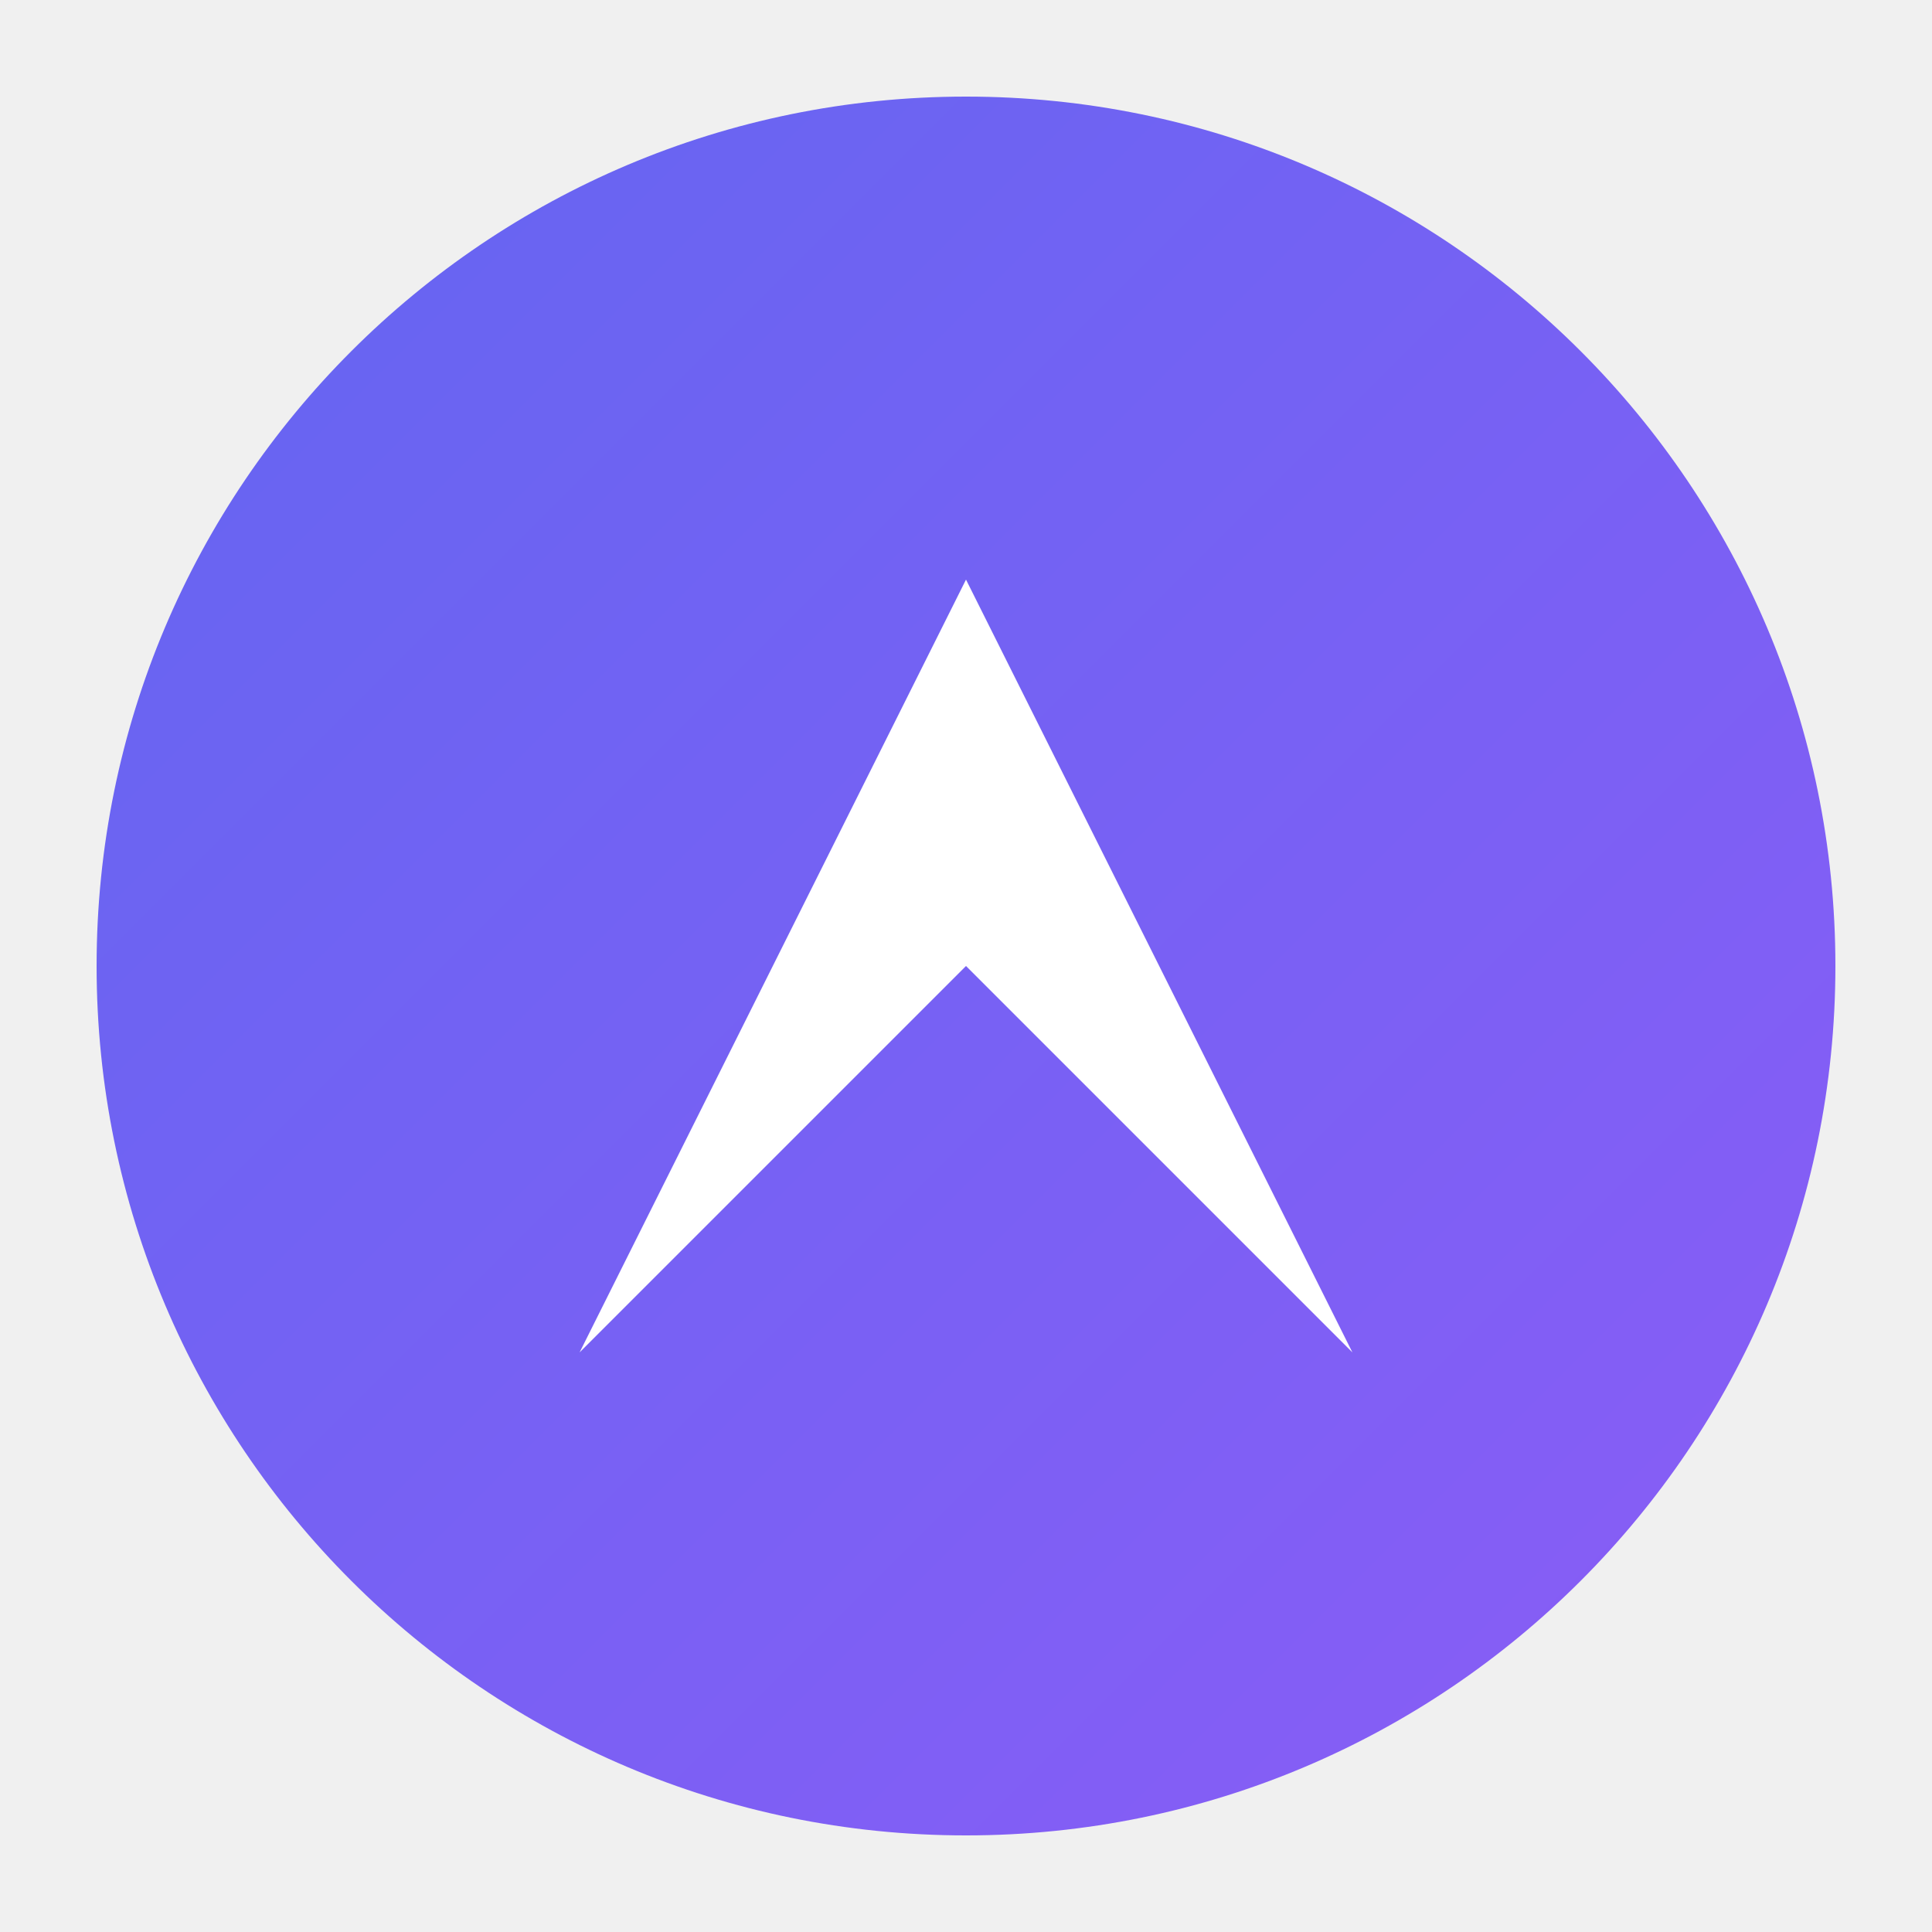
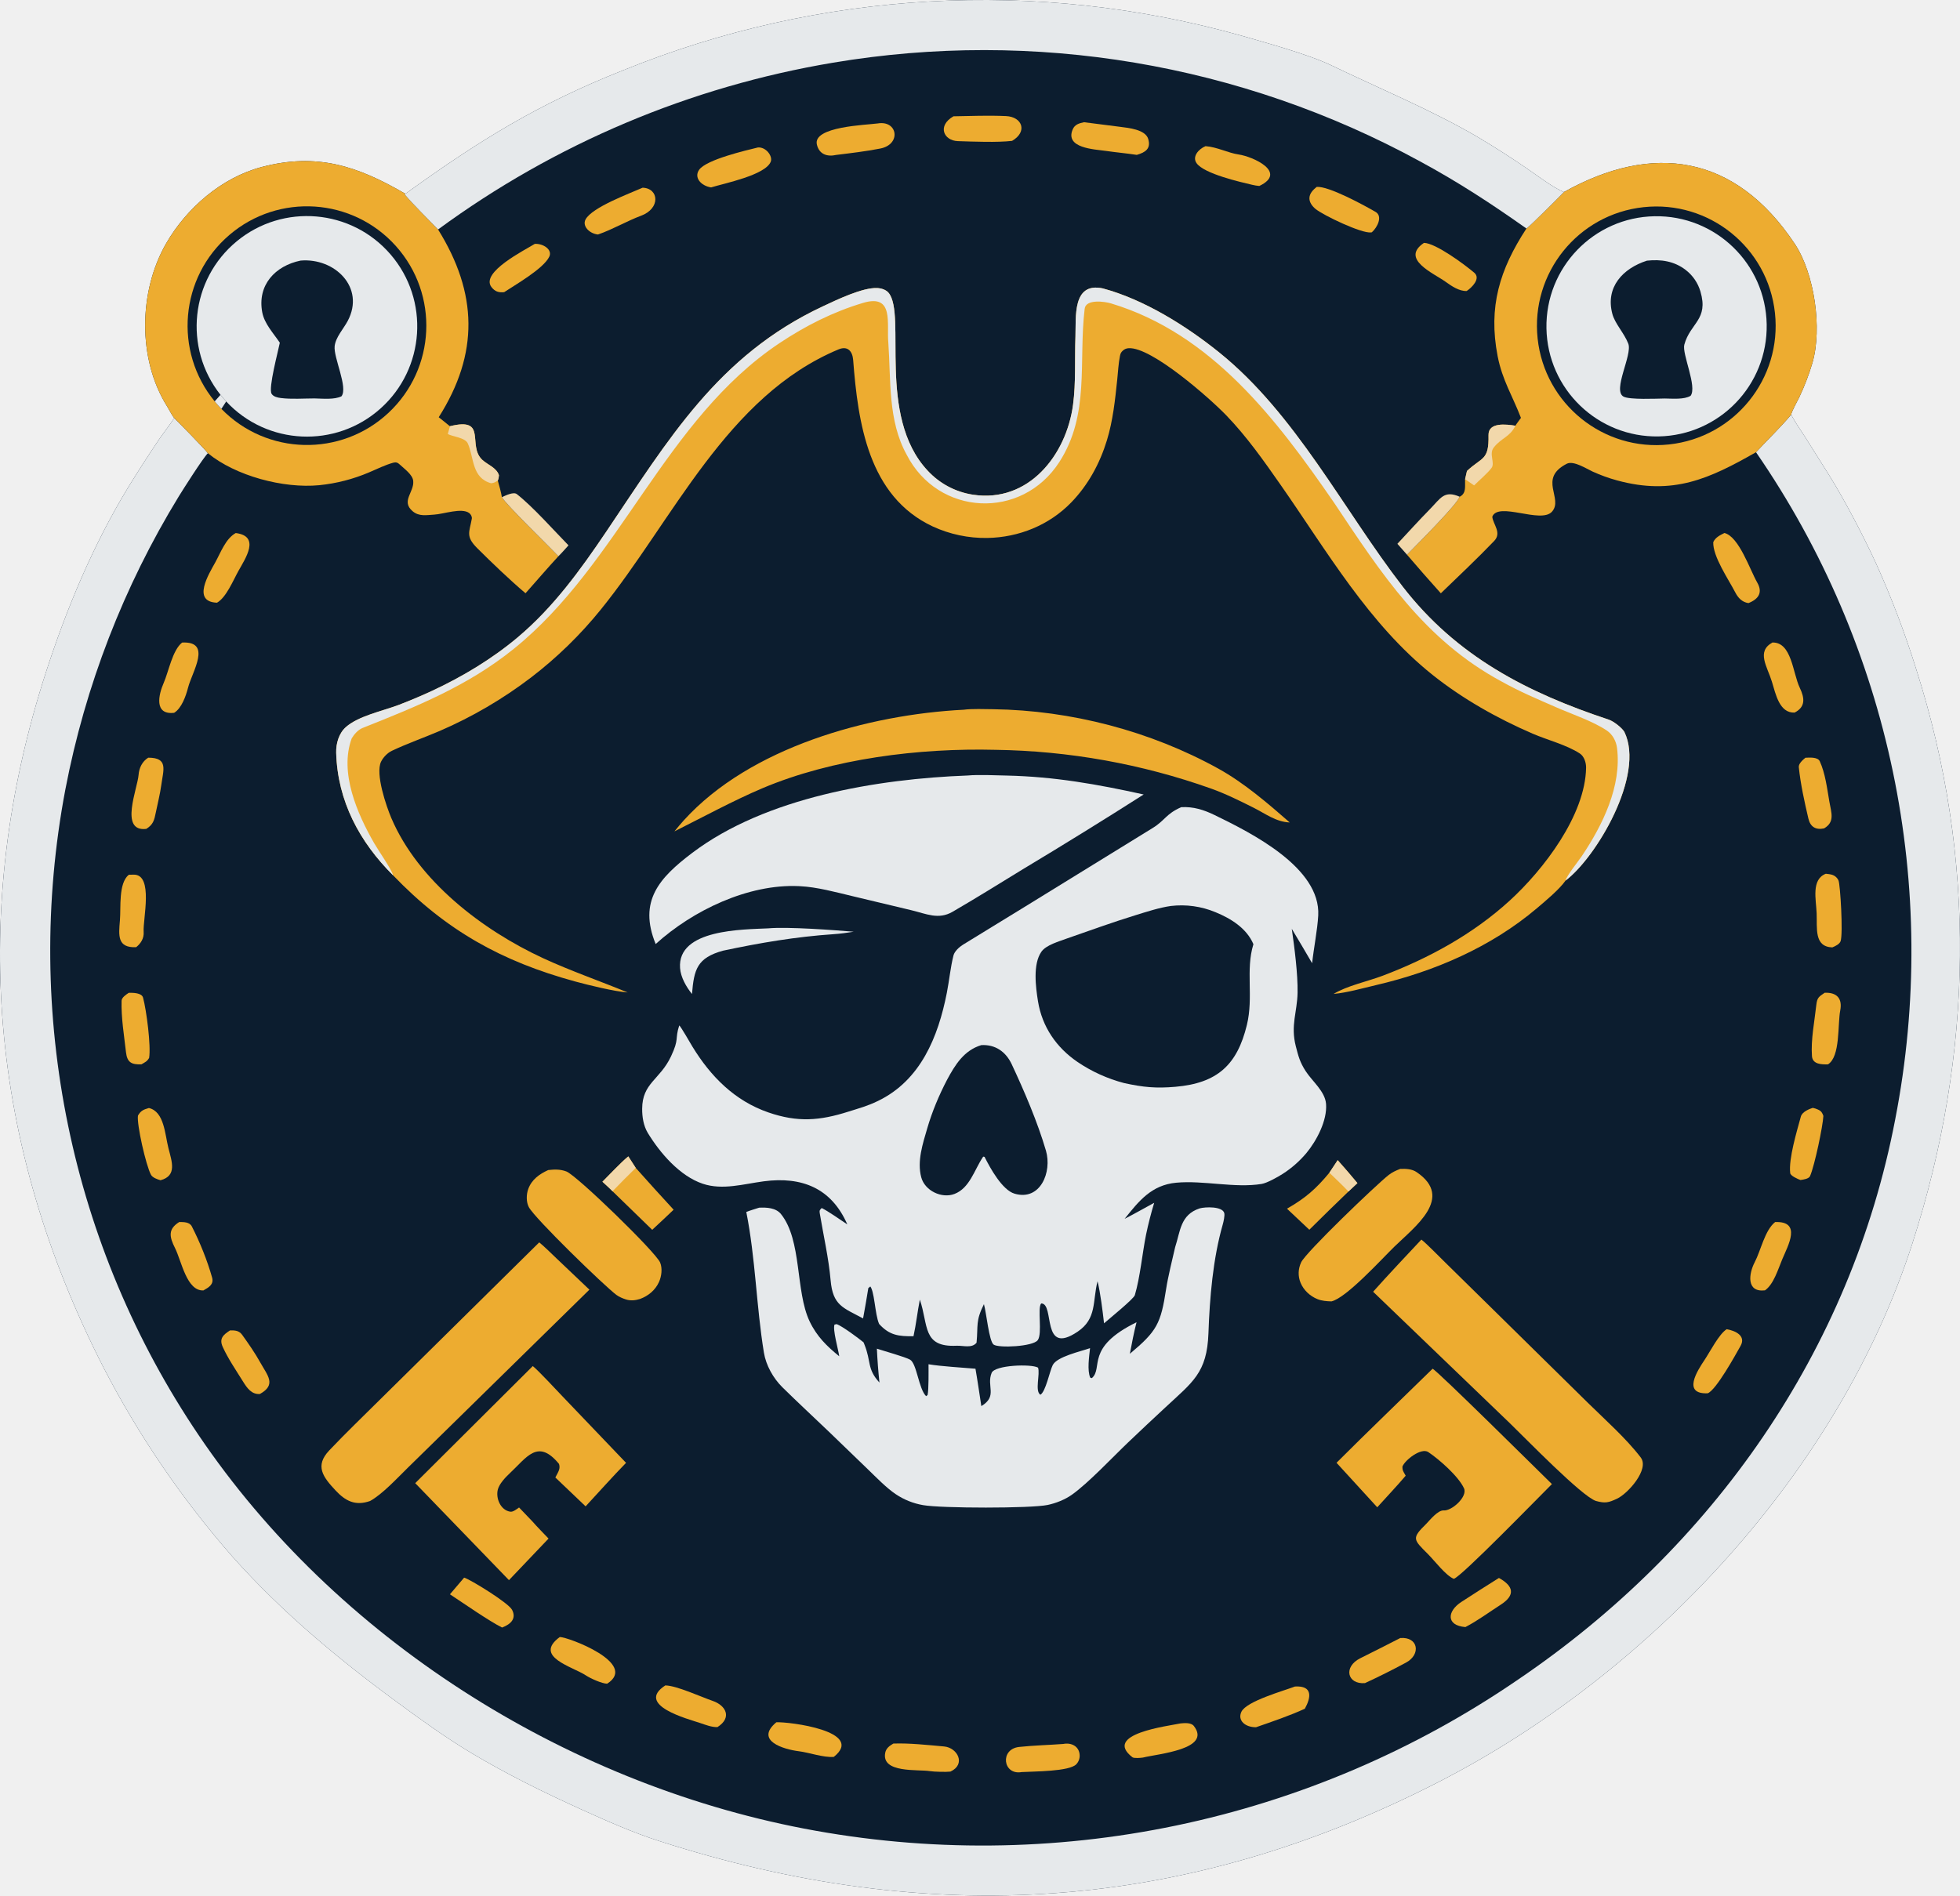
- <svg xmlns="http://www.w3.org/2000/svg" viewBox="0 0 100 100">
-   <defs>
-     <linearGradient id="grad" x1="0%" y1="0%" x2="100%" y2="100%">
-       <stop offset="0%" style="stop-color:#6366f1;stop-opacity:1" />
-       <stop offset="100%" style="stop-color:#8b5cf6;stop-opacity:1" />
-     </linearGradient>
-   </defs>
-   <circle cx="50" cy="50" r="45" fill="url(#grad)" />
-   <path d="M30 70 L50 30 L70 70 L50 50 Z" fill="white" />
+ <svg xmlns="http://www.w3.org/2000/svg" version="1.1" style="display: block;" preserveAspectRatio="none" viewBox="11.55 8.84 2025.4 1959.31">
+   <path transform="translate(0,0)" fill="rgb(12,29,47)" d="M 430.467 209.165 C 506.634 154.092 568.144 116.004 656.088 81.242 C 858.764 -0.977 1083.01 -13.56 1293.61 45.471 C 1319.93 53.059 1363.84 65.063 1387.66 76.543 C 1436.94 100.288 1491.61 122.938 1538.42 150.364 C 1555.4 160.456 1572.05 171.083 1588.36 182.229 C 1598.92 189.41 1616.64 202.975 1627.62 207.351 C 1719.03 156.142 1804.57 168.044 1866.21 260.903 C 1886.55 291.547 1894.78 348.221 1884.46 383.916 C 1880.85 396.091 1876.31 407.966 1870.86 419.434 C 1869.41 422.488 1862.51 434.975 1862.51 437.36 C 1866.24 444.957 1872.07 452.983 1876.68 460.21 L 1901.92 500.327 C 1918.39 526.829 1937.19 562.976 1950.21 591.233 C 1966.2 626.688 1980.03 663.083 1991.6 700.217 C 2054.44 896.851 2050.85 1097.82 1987.83 1293.83 C 1911.97 1529.83 1717.02 1738.46 1498.46 1850.61 C 1235.8 1985.4 973.467 2002.08 692.864 1911.84 C 665.331 1902.98 638.505 1891.02 612.187 1879.09 C 573.517 1861.55 534.861 1842.52 498.407 1820.67 C 471.864 1804.77 446.643 1786.48 421.731 1768.16 C 360.514 1723.16 302.721 1674.99 252.008 1618.14 C 199.926 1558.77 155.237 1493.3 118.92 1423.17 C 0.883 1192.64 -20.908 950.729 58.886 704.122 C 80.261 638.059 107.413 572.906 143.479 513.407 C 153.922 496.4 164.723 479.616 175.875 463.065 C 180.644 456.096 187.27 447.67 191.577 440.993 C 189.219 438.138 186.284 432.153 184.152 428.753 C 153.625 380.055 154.704 309.824 183.339 260.277 C 204.22 224.148 240.204 192.518 281.868 181.499 C 339.079 166.369 380.991 180.386 430.467 209.165 z" />
+   <path transform="translate(0,0)" fill="rgb(230,233,235)" d="M 1862.51 437.36 C 1866.24 444.957 1872.07 452.983 1876.68 460.21 L 1901.92 500.327 C 1918.39 526.829 1937.19 562.976 1950.21 591.233 C 1966.2 626.688 1980.03 663.083 1991.6 700.217 C 2054.44 896.851 2050.85 1097.82 1987.83 1293.83 C 1911.97 1529.83 1717.02 1738.46 1498.46 1850.61 C 1235.8 1985.4 973.467 2002.08 692.864 1911.84 C 665.331 1902.98 638.505 1891.02 612.187 1879.09 C 573.517 1861.55 534.861 1842.52 498.407 1820.67 C 471.864 1804.77 446.643 1786.48 421.731 1768.16 C 360.514 1723.16 302.721 1674.99 252.008 1618.14 C 199.926 1558.77 155.237 1493.3 118.92 1423.17 C 0.883 1192.64 -20.908 950.729 58.886 704.122 C 80.261 638.059 107.413 572.906 143.479 513.407 C 153.922 496.4 164.723 479.616 175.875 463.065 C 180.644 456.096 187.27 447.67 191.577 440.993 C 195.085 444.197 224.329 474.157 226.362 477.286 C 221.11 482.558 200.786 514.663 196.304 521.919 C 139.316 615.078 99.598 717.753 79.058 825.012 C 35.179 1056.9 84.699 1296.74 216.832 1492.28 C 358.531 1702.07 594.396 1851.27 842.214 1898.91 C 1099.07 1948.23 1364.97 1892.69 1580.61 1744.69 C 1781.21 1608.63 1924.28 1405.11 1970 1165.86 C 2016.71 926.005 1964.86 677.449 1826.15 476.275 C 1837.31 464.175 1852.32 449.741 1862.51 437.36 z" />
+   <path transform="translate(0,0)" fill="rgb(237,172,48)" d="M 191.577 440.993 C 189.219 438.138 186.284 432.153 184.152 428.753 C 153.625 380.055 154.704 309.824 183.339 260.277 C 204.22 224.148 240.204 192.518 281.868 181.499 C 339.079 166.369 380.991 180.386 430.467 209.165 L 429.81 209.914 C 439.49 221.163 453.761 235.163 464.23 246.035 C 505.187 311.87 506.735 374.159 464.914 440.109 L 476.51 449.412 C 515.922 439.526 493.961 469.383 509.964 484.189 C 515.458 489.272 524.515 492.121 527.136 499.969 C 526.772 503.091 527.025 502.74 525.966 505.575 C 527.51 511.259 529.212 516.94 530.187 522.737 C 534.266 530.262 579.028 573.642 588.588 583.798 C 577.363 595.892 565.671 609.659 554.605 622.062 C 538.393 608.338 519.442 590.146 504.727 575.475 C 492.356 563.141 496.694 558.794 499.115 544.975 C 499.448 543.071 498.207 540.442 496.347 539.094 C 488.479 533.393 469.9 540.254 460.137 540.777 C 452.416 541.19 444.687 542.96 438.017 537.322 C 425.576 526.805 439.734 517.596 438.554 505.931 C 437.889 499.349 429.367 493.474 424.784 489.105 C 422.578 487.001 420.836 486.326 418.019 487.086 C 409.625 489.349 401.03 493.724 392.991 497.078 C 376.605 504.081 359.251 508.556 341.522 510.348 C 304.32 513.959 255.058 500.779 226.362 477.286 C 224.329 474.157 195.085 444.197 191.577 440.993 z" />
+   <path transform="translate(0,0)" fill="rgb(242,216,171)" d="M 476.51 449.412 C 515.922 439.526 493.961 469.383 509.964 484.189 C 515.458 489.272 524.515 492.121 527.136 499.969 C 526.772 503.091 527.025 502.74 525.966 505.575 C 523.176 507.21 522.255 508.033 519 508.341 C 498.935 502.745 501.547 482.097 494.993 467.25 C 492.2 460.923 478.541 460.182 474.317 457.367 C 475.033 454.711 475.764 452.059 476.51 449.412 z" />
+   <path transform="translate(0,0)" fill="rgb(12,29,47)" d="M 233.41 423.716 C 190.824 371.844 197.525 295.442 248.49 251.774 C 299.455 208.107 375.98 213.198 420.711 263.233 C 465.442 313.267 461.962 389.883 412.88 435.657 C 363.798 481.431 287.126 479.564 240.329 431.456 C 237.915 428.974 235.607 426.392 233.41 423.716 z" />
+   <path transform="translate(0,0)" fill="rgb(230,233,235)" d="M 239.412 416.963 C 200.859 368.319 208.315 297.77 256.185 258.26 C 304.055 218.75 374.738 224.806 415.19 271.883 C 455.641 318.96 450.988 389.749 404.723 431.126 C 358.457 472.503 287.589 469.255 245.303 423.819 C 243.249 421.613 241.284 419.326 239.412 416.963 z" />
+   <path transform="translate(0,0)" fill="rgb(12,29,47)" d="M 322.124 278.192 C 357.447 275.103 389.205 306.01 370.864 340.572 C 366.536 348.727 358.402 357.387 357.369 366.658 C 356.056 378.442 371.454 409.382 364.419 418.466 C 357.078 422.109 345.095 420.845 336.5 420.664 C 325.312 420.678 312.778 421.652 301.723 420.249 C 298.411 419.828 294.102 418.923 292.213 415.875 C 288.653 410.132 299.116 371.353 300.717 363.087 C 294.093 353.274 284.781 343.429 282.575 331.796 C 277.202 303.453 295.946 283.612 322.124 278.192 z" />
+   <path transform="translate(0,0)" fill="rgb(230,233,235)" d="M 239.412 416.963 C 241.284 419.326 243.249 421.613 245.303 423.819 L 240.329 431.456 C 237.915 428.974 235.607 426.392 233.41 423.716 L 239.412 416.963 z" />
+   <path transform="translate(0,0)" fill="rgb(237,172,48)" d="M 1627.62 207.351 C 1719.03 156.142 1804.57 168.044 1866.21 260.903 C 1886.55 291.547 1894.78 348.221 1884.46 383.916 C 1880.85 396.091 1876.31 407.966 1870.86 419.434 C 1869.41 422.488 1862.51 434.975 1862.51 437.36 C 1852.32 449.741 1837.31 464.175 1826.15 476.275 C 1777.91 503.748 1740.51 521.156 1682.7 505.442 C 1674 503.075 1665.51 500.006 1657.3 496.267 C 1651.21 493.517 1637.6 484.605 1630.63 488.175 C 1600.52 503.596 1627.55 524.081 1615.28 537.76 C 1603.84 550.511 1559.81 527.007 1553.62 542.959 C 1554.52 551.135 1563.72 559.525 1555.53 568.048 C 1538.02 586.286 1518.65 604.552 1500.47 622.101 C 1488.65 608.946 1476.99 595.645 1465.49 582.203 C 1475.24 572.144 1516.1 531.673 1519.94 522.285 C 1527.12 518.688 1525.21 511.347 1525.52 504.183 L 1527.47 495.656 C 1543.2 480.921 1550.31 485.02 1549.74 458.621 C 1549.45 445.026 1568.03 447.389 1577.5 448.878 C 1578.32 447.39 1582.07 442.425 1583.25 440.769 C 1574.73 418.468 1563.96 401.772 1559.17 377.037 C 1549.27 325.913 1561.33 287.305 1588.91 245.034 C 1594.41 240.888 1621.77 213.347 1627.62 207.351 z" />
+   <path transform="translate(0,0)" fill="rgb(242,216,171)" d="M 1527.47 495.656 C 1543.2 480.921 1550.31 485.02 1549.74 458.621 C 1549.45 445.026 1568.03 447.389 1577.5 448.878 C 1571.85 460.713 1562.83 461.453 1555.05 471.546 C 1550 478.092 1556.67 487.423 1552.87 492.497 C 1548.66 498.128 1540.05 505.352 1534.86 510.568 L 1525.52 504.183 L 1527.47 495.656 z" />
+   <path transform="translate(0,0)" fill="rgb(12,29,47)" d="M 1709.9 222.987 C 1777.64 215.688 1838.46 264.693 1845.74 332.43 C 1853.02 400.168 1804 460.978 1736.26 468.24 C 1668.55 475.498 1607.77 426.501 1600.49 358.789 C 1593.21 291.078 1642.2 230.283 1709.9 222.987 z" />
+   <path transform="translate(0,0)" fill="rgb(230,233,235)" d="M 1721.38 232.359 C 1784.21 231.249 1836.04 281.261 1837.19 344.085 C 1838.33 406.908 1788.34 458.771 1725.52 459.944 C 1662.65 461.118 1610.74 411.089 1609.6 348.221 C 1608.46 285.353 1658.51 233.471 1721.38 232.359 z" />
+   <path transform="translate(0,0)" fill="rgb(12,29,47)" d="M 1713.45 278.268 C 1727.94 276.73 1741.53 278.701 1753.44 287.827 C 1760.78 293.459 1766.13 301.273 1768.73 310.143 C 1777.34 339.393 1758.25 342.478 1752.07 365.095 C 1749.49 374.57 1765.6 408.459 1758.57 417.955 C 1751.82 422.012 1740.01 420.826 1731.75 420.743 C 1723.22 420.859 1695.55 422.205 1689.26 418.789 C 1677.52 412.426 1698.61 375.617 1694.18 364.091 C 1689.96 353.104 1680.42 343.54 1677.69 333.259 C 1670.36 305.624 1688.53 286.262 1713.45 278.268 z" />
+   <path transform="translate(0,0)" fill="rgb(230,233,235)" d="M 430.467 209.165 C 506.634 154.092 568.144 116.004 656.088 81.242 C 858.764 -0.977 1083.01 -13.56 1293.61 45.471 C 1319.93 53.059 1363.84 65.063 1387.66 76.543 C 1436.94 100.288 1491.61 122.938 1538.42 150.364 C 1555.4 160.456 1572.05 171.083 1588.36 182.229 C 1598.92 189.41 1616.64 202.975 1627.62 207.351 C 1621.77 213.347 1594.41 240.888 1588.91 245.034 C 1552.42 219.212 1518.25 196.885 1478.73 175.527 C 1293.76 74.594 1080.26 38.71 872.461 73.629 C 724.761 98.338 584.929 157.392 464.23 246.035 C 453.761 235.163 439.49 221.163 429.81 209.914 L 430.467 209.165 z" />
+   <path transform="translate(0,0)" fill="rgb(242,216,171)" d="M 530.187 522.737 C 534.182 520.895 542.264 516.959 545.609 519.565 C 561.991 532.331 584.729 557.967 599.03 572.538 C 595.812 576.066 591.955 580.541 588.588 583.798 C 579.028 573.642 534.266 530.262 530.187 522.737 z" />
+   <path transform="translate(0,0)" fill="rgb(242,216,171)" d="M 1455.56 570.945 C 1466.7 559.044 1477.75 546.752 1489.17 535.143 C 1500.2 523.916 1503.83 515.238 1519.94 522.285 C 1516.1 531.673 1475.24 572.144 1465.49 582.203 L 1455.56 570.945 z" />
+   <path transform="translate(0,0)" fill="rgb(230,233,235)" d="M 1232.23 843.162 C 1244.74 842.513 1255.25 845.761 1266.77 851.36 C 1305 869.951 1376.41 905.722 1373.76 955.156 C 1372.99 969.631 1369.06 989.503 1367.45 1004.46 C 1360.54 992.554 1353.54 980.709 1346.44 968.921 C 1349.24 988.376 1352.76 1015.58 1352.42 1034.96 C 1352.06 1054.73 1345.06 1068.7 1350.57 1090.16 C 1353.23 1100.49 1354.74 1106.7 1360.88 1116.15 C 1367.72 1126.67 1380.85 1136.9 1381.85 1149.93 C 1383.17 1167.06 1372.05 1188.01 1361.6 1200.61 C 1354.51 1209.07 1346.17 1216.4 1336.86 1222.32 C 1331.9 1225.5 1320.9 1231.68 1315.25 1232.61 C 1287.64 1237.14 1255.14 1228.7 1226.97 1231.34 C 1201.44 1233.73 1188.46 1250.22 1173.7 1268.67 C 1183.71 1263.55 1194.34 1257.51 1204.26 1252.1 C 1200.98 1262.91 1198.17 1273.87 1195.86 1284.93 C 1191.88 1304.75 1189.84 1328.54 1184.25 1347.57 C 1183.12 1351.44 1157.69 1372.03 1152.43 1376.68 C 1151.02 1364.17 1148.66 1345.09 1145.73 1333.19 C 1140.4 1353.87 1145.17 1371.77 1125.21 1385.26 C 1086.91 1411.14 1101.91 1356.05 1087.49 1356.11 C 1083.32 1360.78 1088.98 1387.17 1083.91 1394.09 C 1079.02 1400.76 1043.52 1402.43 1038.33 1398.66 C 1033.56 1395.19 1030.87 1365.63 1028.31 1356.87 C 1019.5 1374.57 1022.44 1378.51 1020.69 1396.71 C 1015.82 1402.78 1006.8 1399.53 999.996 1399.85 C 964.506 1401.52 971.143 1378.83 962.09 1352.19 C 959.593 1364.72 958.284 1377.47 955.53 1390 C 940.347 1390.21 930.756 1389.18 920.024 1377.36 C 915.502 1367.46 915.337 1341.66 910.13 1337.81 L 910.858 1338.63 C 910.184 1339.18 909.511 1339.73 908.838 1340.28 C 907.489 1349.18 904.968 1363.19 903.433 1371.61 C 882.553 1360.41 872.176 1358.28 869.877 1332.13 C 867.845 1309.02 862.366 1285.39 858.59 1262.49 C 858.134 1259.72 859.079 1259.16 860.684 1257.5 C 867.948 1261.14 879.996 1269.69 887.154 1274.46 C 870.705 1236.81 840.064 1224.71 800.777 1229.89 C 779.959 1232.64 758.268 1239.29 737.787 1232.42 C 713.996 1224.45 693.596 1200.65 680.899 1179.79 C 676.511 1172.41 675.114 1163.44 675.144 1154.97 C 675.239 1128.15 693.488 1125.06 704.923 1100.8 C 713.726 1082.13 708.775 1083.25 713.448 1068.76 C 714.902 1069.52 725.232 1087.65 727.049 1090.62 C 745.924 1121.54 770.807 1146.71 805.581 1158.69 C 835.771 1169.1 858.487 1167.35 888.462 1157.8 C 899.811 1154.19 907.543 1152.26 918.719 1146.87 C 962.882 1125.6 981.036 1080.58 989.981 1035.08 C 992.49 1022.31 993.743 1008.63 996.856 996.377 C 997.94 992.108 1002.92 987.624 1006.66 985.31 C 1027.58 972.37 1048.92 959.466 1069.84 946.558 L 1202.7 864.685 C 1215.34 856.969 1216.47 850.01 1232.23 843.162 z" />
+   <path transform="translate(0,0)" fill="rgb(12,29,47)" d="M 1221.37 945.307 C 1237.09 943.422 1253.04 945.639 1267.65 951.743 C 1283.56 958.238 1299.89 968.438 1306.79 984.803 C 1298.52 1011.52 1307.08 1039.2 1300.05 1068.22 C 1290.01 1109.69 1269.38 1128.44 1226.25 1132.18 C 1206.2 1133.93 1192.94 1132.7 1173.02 1128.3 C 1155.93 1123.81 1139.72 1116.46 1125.08 1106.56 C 1103.22 1091.65 1088.46 1070.27 1084.18 1043.82 C 1081.8 1029.06 1078.74 1005.4 1087.7 992.587 C 1092.66 985.489 1106.16 981.909 1114.05 978.912 C 1137.5 970.754 1160.93 962.23 1184.64 954.921 C 1196.22 951.351 1209.48 946.99 1221.37 945.307 z" />
+   <path transform="translate(0,0)" fill="rgb(12,29,47)" d="M 1025.58 1089.12 C 1040.07 1088.28 1050.98 1095.94 1057.04 1108.92 C 1070.07 1136.78 1083.81 1168.84 1092.41 1198.26 C 1098.84 1220.24 1086.65 1250.45 1060 1242.68 C 1047.18 1238.94 1034.58 1215.94 1028.98 1204.65 C 1027.32 1204.31 1027.78 1204.06 1026.86 1205.45 C 1018.41 1218.19 1013.51 1236.98 997.85 1242.95 C 984.634 1247.99 967.224 1239.6 963.524 1225.71 C 959.089 1209.07 965.116 1190.94 969.799 1174.91 C 974.81 1157.76 981.925 1140.8 990.187 1125 C 998.557 1109.36 1007.79 1094.5 1025.58 1089.12 z" />
+   <path transform="translate(0,0)" fill="rgb(237,172,48)" d="M 417.758 913.612 C 383.222 879.261 360.336 836.966 358.958 786.914 C 358.698 777.456 361.669 766.935 368.818 760.522 C 381.713 748.956 406.279 743.977 423.336 737.568 C 435.06 733.084 446.628 728.205 458.022 722.939 C 489.639 708.201 520.113 689.894 546.834 667.382 C 583.542 636.456 611.315 597.975 637.988 558.453 C 702.262 463.221 753.337 376.354 861.626 325.599 C 875.902 318.907 902.891 305.835 918.065 306.576 C 922.223 306.779 927.121 308.23 929.851 311.578 C 948.435 334.373 917.558 438.802 969.949 495.089 C 982.277 508.549 998.831 517.397 1016.87 520.169 C 1074.34 528.947 1113.48 479.372 1120.42 427.113 C 1123.45 404.304 1122.03 379.888 1122.88 356.776 C 1123.6 336.937 1119.44 300.268 1151.01 306.917 C 1193.58 318.302 1237.1 345.495 1271.15 372.902 C 1350.68 436.901 1399.77 535.895 1460.93 615.05 C 1516.68 687.215 1589.53 724.714 1674.03 752.714 C 1678.76 754.28 1687.27 760.741 1690.08 765.27 C 1711.95 810.039 1660.65 895.524 1629.41 918.967 C 1623.02 928.126 1608.54 940.179 1599.62 947.733 C 1552.23 987.878 1493.65 1013.05 1433.54 1027.07 C 1419.48 1030.35 1403.96 1034.88 1389.61 1036.21 C 1403.68 1027.64 1424.71 1023.33 1440.45 1017.36 C 1488.25 999.257 1533.98 974.229 1571.85 939.546 C 1606.66 907.654 1649.73 851.583 1650.56 802.431 C 1650.65 797.29 1648.63 790.658 1644.11 787.699 C 1630.53 778.787 1610.68 773.795 1595.45 767.221 C 1559.04 751.505 1523.01 731.239 1491.96 706.463 C 1425.99 653.815 1382.75 578.515 1335.05 510.235 C 1317.45 485.037 1299.9 460.054 1278.49 437.889 C 1261.71 420.522 1201.56 367.38 1177.93 368.755 C 1175.47 368.898 1173.69 369.637 1171.83 371.285 C 1169.91 372.995 1169.37 374.361 1168.88 376.814 C 1167.29 384.695 1166.92 393.063 1166.08 401.074 C 1163.85 422.292 1161.66 443.532 1155.38 464.025 C 1148.08 487.843 1136.14 509.933 1118.77 527.932 C 1095.94 551.601 1064.52 564.336 1031.74 564.903 C 1012.35 565.197 993.145 561.151 975.525 553.062 C 908.723 521.913 898.166 445.559 893.174 380.918 C 892.488 372.027 887.644 365.978 878.018 370 C 762.285 418.356 707.292 546.361 632.357 638.953 C 611.215 665.104 587.041 688.65 560.344 709.097 C 531.225 731.314 499.5 749.888 465.873 764.405 C 449.663 771.33 432.246 777.419 416.359 784.963 C 411.958 787.053 407.428 791.758 405.316 796.16 C 399.265 808.774 410.696 842.144 415.97 854.492 C 443.71 919.441 509.977 970.179 572.732 999.245 C 600.924 1012.3 631.3 1022.77 660.137 1034.68 C 646.233 1033.62 619.888 1027.14 606.043 1023.37 C 529.845 1002.59 472.245 970.386 417.758 913.612 z" />
+   <path transform="translate(0,0)" fill="rgb(230,233,235)" d="M 417.758 913.612 C 383.222 879.261 360.336 836.966 358.958 786.914 C 358.698 777.456 361.669 766.935 368.818 760.522 C 381.713 748.956 406.279 743.977 423.336 737.568 C 435.06 733.084 446.628 728.205 458.022 722.939 C 489.639 708.201 520.113 689.894 546.834 667.382 C 583.542 636.456 611.315 597.975 637.988 558.453 C 702.262 463.221 753.337 376.354 861.626 325.599 C 875.902 318.907 902.891 305.835 918.065 306.576 C 922.223 306.779 927.121 308.23 929.851 311.578 C 948.435 334.373 917.558 438.802 969.949 495.089 C 982.277 508.549 998.831 517.397 1016.87 520.169 C 1074.34 528.947 1113.48 479.372 1120.42 427.113 C 1123.45 404.304 1122.03 379.888 1122.88 356.776 C 1123.6 336.937 1119.44 300.268 1151.01 306.917 C 1193.58 318.302 1237.1 345.495 1271.15 372.902 C 1350.68 436.901 1399.77 535.895 1460.93 615.05 C 1516.68 687.215 1589.53 724.714 1674.03 752.714 C 1678.76 754.28 1687.27 760.741 1690.08 765.27 C 1711.95 810.039 1660.65 895.524 1629.41 918.967 C 1630.51 913.919 1642.44 899.251 1646.29 893.514 C 1667.66 861.655 1687.47 821.392 1682.54 781.974 C 1681.63 774.704 1677.81 767.842 1671.91 763.892 C 1657.51 754.248 1636.46 747.255 1620.23 740.157 C 1599.68 731.166 1582.69 724.099 1563.26 713.289 C 1483.19 670.153 1439.07 601.789 1389.96 528.191 C 1330.92 442.556 1263.77 353.731 1159.55 322.422 C 1153.08 320.479 1133.64 317.714 1132.41 327.992 C 1125.87 382.696 1138.07 437.217 1106.11 486.591 C 1067.18 546.728 980.93 542.293 948.45 478.796 C 928.949 443.459 932.298 402.052 929.528 363.22 C 927.605 343.594 935.847 312.216 903.512 321.894 C 872.364 331.218 843.999 345.547 817.048 363.523 C 698.437 442.636 651.917 591.097 542.611 679.394 C 494.921 717.918 442.465 738.925 386.127 761.346 C 381.571 763.159 377.415 767.905 374.988 772.071 C 362.013 807.354 380.702 849.892 398.186 880.369 C 402.089 887.242 416.766 908.327 417.758 913.612 z" />
+   <path transform="translate(0,0)" fill="rgb(230,233,235)" d="M 1225.89 1298.02 C 1231.29 1281.7 1231.19 1264.39 1251.29 1257.86 C 1256.91 1256.28 1274.57 1255.56 1276.65 1262.64 C 1277.4 1265.22 1275.89 1271.75 1275.09 1274.56 C 1264.93 1310.11 1261.62 1350.12 1260.31 1386.98 C 1258.85 1428.06 1243.88 1437.42 1215.64 1463.75 C 1202.81 1475.63 1190.08 1487.6 1177.42 1499.66 C 1161.53 1514.8 1136.07 1541.95 1119.1 1553.92 C 1112 1558.93 1102.77 1562.58 1094.29 1564.39 C 1076.89 1568.11 984.095 1567.93 965.513 1564.61 C 955.37 1562.88 945.709 1559.01 937.17 1553.27 C 927.512 1546.81 916.814 1535.7 908.18 1527.37 L 868.096 1488.69 C 852.089 1473.35 835.785 1458.3 820.008 1442.73 C 810.603 1433.45 803.092 1420.09 800.942 1406.95 C 793.085 1358.91 792.276 1309.4 782.748 1261.58 C 786.652 1260 791.901 1258.48 795.999 1257.15 C 803.63 1256.78 813.303 1257.17 818.603 1263.76 C 840.413 1290.89 833.404 1343.49 848.137 1374.56 C 855.69 1390.48 866.356 1400.62 878.788 1410.74 C 877.718 1403.12 871.8 1383.04 873.933 1377.95 L 876.257 1377.52 C 882.495 1380 898.288 1391.73 903.908 1396.33 C 904.025 1396.61 904.142 1396.89 904.259 1397.17 L 904.82 1398.58 C 911.979 1416.29 907.242 1423.58 920.343 1437.92 C 919.104 1426.27 918.219 1414.58 917.688 1402.87 C 924.695 1405.2 947.111 1411.44 951.984 1414.25 C 958.98 1418.29 960.831 1444.28 968.542 1451.97 L 970.085 1450.8 C 971.352 1445.17 971.064 1425.64 971.059 1418.99 C 983.959 1421.17 1006.27 1422.45 1019.57 1423.59 C 1021.78 1436.26 1023.65 1449.5 1025.63 1462.25 C 1042.83 1451.87 1030.69 1441.65 1036.27 1427.92 C 1039.58 1419.75 1077.2 1418.44 1084.21 1422.47 C 1086.62 1428.85 1080.64 1446.8 1086.67 1450.5 C 1092.16 1447.23 1096.19 1426.34 1099.37 1419.92 C 1103.73 1411.09 1128.05 1405.81 1137.97 1402.34 C 1137.09 1410.56 1134.84 1425.41 1138.18 1432.83 L 1139.82 1433.34 C 1152.06 1422.78 1132.4 1401.84 1186.01 1375.57 C 1183.21 1386.45 1181.21 1397.16 1179.11 1408.17 C 1207 1384.76 1211.09 1377.26 1216.62 1341 C 1218.41 1329.21 1223.13 1309.91 1225.89 1298.02 z" />
+   <path transform="translate(0,0)" fill="rgb(230,233,235)" d="M 1011.55 810.427 C 1022.47 809.399 1040.85 810.24 1051.98 810.489 C 1101.22 811.592 1145.59 819.48 1193.39 830.05 C 1152.1 856.367 1110.46 882.131 1068.49 907.335 C 1044.37 922.112 1020.37 937.096 995.905 951.29 C 981.278 959.776 968.763 953.368 953.205 949.651 L 892.5 935.144 C 875.27 931.034 855.714 925.668 838.25 924.844 L 836.994 924.778 C 784.735 922.371 727.316 949.934 689.107 984.629 C 670.937 940.216 692.891 916.129 726.885 890.414 C 802.733 833.038 918.395 813.895 1011.55 810.427 z" />
+   <path transform="translate(0,0)" fill="rgb(237,172,48)" d="M 1480.35 1290.11 C 1484.94 1293.54 1499.79 1308.67 1504.58 1313.37 L 1553.01 1360.98 L 1652.41 1458.83 C 1670.46 1476.55 1692.11 1495.76 1707.01 1515.31 C 1716.31 1527.52 1693.83 1552.57 1682.74 1557.84 C 1673.61 1562.18 1670.14 1562.85 1660.69 1560.27 C 1646.02 1555.45 1587.72 1495.32 1571.96 1480.1 L 1430.48 1344.03 C 1446.48 1326.08 1463.9 1307.71 1480.35 1290.11 z" />
+   <path transform="translate(0,0)" fill="rgb(237,172,48)" d="M 568.764 1293 C 572.957 1296.23 582.576 1305.72 586.688 1309.62 L 620.62 1341.89 L 474 1485.74 L 432.851 1526.07 C 421.83 1536.85 406.884 1553.17 393.997 1560.32 C 378.603 1565.75 368.382 1560.25 358.142 1549.25 C 345.315 1535.48 336.622 1524.09 351.745 1508.08 C 360.451 1498.86 369.381 1489.94 378.4 1480.99 L 429.037 1431.01 L 568.764 1293 z" />
+   <path transform="translate(0,0)" fill="rgb(237,172,48)" d="M 1491.94 1423.62 C 1496.91 1425.66 1603.51 1531.4 1615.25 1542.84 C 1601.23 1556.76 1521.37 1638.94 1513.87 1640.77 C 1505.56 1637.42 1494.16 1622.22 1487.26 1615.31 C 1471.9 1599.91 1470.01 1599.05 1485.44 1583.89 C 1489.35 1579.81 1497.24 1569.98 1503.15 1570.08 C 1511.7 1570.93 1528.37 1555.83 1524.39 1547.19 C 1518.65 1534.73 1498.8 1517.36 1487.54 1509.79 C 1480.15 1504.81 1463.28 1518.03 1460.75 1524.82 C 1460.71 1528.69 1461.5 1529.44 1463.49 1533.04 L 1464.14 1534.19 C 1455.12 1544.84 1444.21 1556.32 1434.75 1566.83 L 1392.68 1520.82 C 1425.13 1488.34 1459.07 1455.87 1491.94 1423.62 z" />
+   <path transform="translate(0,0)" fill="rgb(237,172,48)" d="M 1007.52 742.426 C 1015.32 741.325 1029.81 741.8 1038 741.916 C 1118.4 743.062 1200.24 764.415 1270.62 803.361 C 1297.17 818.051 1321.66 839.175 1344.33 858.976 C 1329.93 858.362 1319.32 849.906 1306.66 843.575 C 1292.31 836.395 1278.04 829.293 1262.89 823.887 C 1191.36 798.477 1116.15 784.964 1040.25 783.888 C 961.649 781.905 871.944 792.904 799.371 823.609 C 770.122 835.984 737.42 853.689 708.472 868.19 C 711.607 864.289 714.85 860.475 718.197 856.753 C 786.637 781.307 908.697 747.429 1007.52 742.426 z" />
+   <path transform="translate(0,0)" fill="rgb(237,172,48)" d="M 562.108 1420.87 C 566.966 1424.52 587.472 1446.58 593.03 1452.39 L 658.496 1520.89 C 644.865 1534.8 630.049 1551.51 616.705 1565.86 L 585.439 1536.04 L 586.158 1534.64 C 588.502 1530.06 590.816 1526.92 589.203 1521.98 C 567.247 1495.38 555.973 1515.25 538.082 1531.92 C 533.684 1536.02 527.467 1542.67 525.989 1548.49 C 523.679 1557.6 528.853 1569.88 538.888 1571.39 C 541.714 1571.84 545.623 1568.65 547.926 1567.03 L 561.616 1581.34 C 566.733 1587.18 572.993 1593.48 578.397 1599.17 L 537.498 1642.13 L 440.625 1541.88 L 562.108 1420.87 z" />
+   <path transform="translate(0,0)" fill="rgb(237,172,48)" d="M 578.074 1218.24 C 584.675 1217.53 590.456 1217.31 596.828 1219.71 C 607.554 1223.74 689.337 1303.15 693.723 1313.87 C 696.219 1319.98 695.178 1328.13 692.521 1333.98 C 688.676 1342.45 681.584 1348.28 672.984 1351.48 C 668.279 1352.96 663.34 1353.54 658.546 1352.04 C 655.225 1351.01 651.393 1349.42 648.573 1347.34 C 636.275 1338.25 564.121 1268.22 558.003 1256.53 C 555.19 1251.16 555.401 1243.36 557.444 1237.79 C 561.041 1227.98 568.986 1222.38 578.074 1218.24 z" />
+   <path transform="translate(0,0)" fill="rgb(237,172,48)" d="M 1458.44 1217.07 C 1464.41 1216.83 1470.74 1217.08 1475.62 1220.51 C 1514.34 1246.93 1473.66 1276.73 1452.46 1297.43 C 1439.05 1310.52 1402.71 1350.58 1387.38 1354.01 C 1382.5 1353.85 1377.62 1353.52 1373.03 1351.69 C 1365.38 1348.64 1358.69 1342.45 1355.53 1334.8 C 1352.65 1327.82 1352.95 1320.44 1356.12 1313.62 C 1360.95 1303.22 1433.4 1233.7 1446.5 1223.4 C 1450.22 1220.48 1454.08 1218.77 1458.44 1217.07 z" />
+   <path transform="translate(0,0)" fill="rgb(230,233,235)" d="M 805.316 968.42 C 825.78 966.592 873.924 970.248 893.731 971.91 C 887.102 973.027 879.764 973.973 873.061 974.432 C 833.604 977.133 797.212 983.33 758.644 991.507 C 731.935 998.922 728.703 1010.75 726.631 1036.3 C 720.67 1028.86 715 1019.03 714.308 1009.47 C 711.378 969.04 779.717 969.716 805.316 968.42 z" />
+   <path transform="translate(0,0)" fill="rgb(237,172,48)" d="M 634.072 1230.32 C 641.408 1223.02 653.325 1210.2 660.832 1204.13 C 663.344 1208.13 665.906 1212.1 668.518 1216.03 C 681.432 1230.55 694.476 1244.96 707.649 1259.24 C 700.332 1266.23 692.96 1273.16 685.531 1280.03 L 644.529 1240.18 C 641.313 1236.8 637.532 1233.49 634.072 1230.32 z" />
+   <path transform="translate(0,0)" fill="rgb(242,216,171)" d="M 634.072 1230.32 C 641.408 1223.02 653.325 1210.2 660.832 1204.13 C 663.344 1208.13 665.906 1212.1 668.518 1216.03 C 660.396 1223.96 652.399 1232 644.529 1240.18 C 641.313 1236.8 637.532 1233.49 634.072 1230.32 z" />
+   <path transform="translate(0,0)" fill="rgb(237,172,48)" d="M 1385.27 1221.01 L 1393.87 1208.02 C 1400.81 1215.8 1407.61 1223.72 1414.26 1231.75 L 1405.01 1240.42 C 1391.41 1253.48 1377.93 1266.66 1364.56 1279.95 L 1341.49 1258.2 C 1360.5 1247.24 1371.22 1237.97 1385.27 1221.01 z" />
+   <path transform="translate(0,0)" fill="rgb(242,216,171)" d="M 1385.27 1221.01 L 1393.87 1208.02 C 1400.81 1215.8 1407.61 1223.72 1414.26 1231.75 L 1405.01 1240.42 C 1398.66 1233.78 1391.9 1227.39 1385.27 1221.01 z" />
+   <path transform="translate(0,0)" fill="rgb(237,172,48)" d="M 918.607 136.428 C 939.242 132.961 943.097 158.077 921.263 162.36 C 906.177 165.319 891.051 167.083 875.791 168.958 C 866.136 171.166 858.012 168.219 855.688 158.27 C 851.324 139.592 906.47 138.072 918.607 136.428 z" />
+   <path transform="translate(0,0)" fill="rgb(237,172,48)" d="M 1131.73 135.169 C 1144.23 136.736 1156.6 138.304 1169.23 139.954 C 1177.5 141.034 1195.08 142.615 1198.06 152.406 C 1201.14 162.54 1195.1 166.381 1186.27 168.931 C 1175.55 167.294 1165.4 166.418 1154.01 164.786 C 1142.7 163.164 1111.61 162.069 1120.09 142.502 C 1122.28 137.457 1126.64 136.287 1131.73 135.169 z" />
+   <path transform="translate(0,0)" fill="rgb(237,172,48)" d="M 996.844 129.048 C 1014.68 128.713 1033.4 128.025 1051.15 128.826 C 1067.91 129.583 1073.74 144.934 1057.4 154.449 C 1042.63 156.246 1016.65 155.227 1001.38 154.723 C 986.693 154.239 979.797 138.822 996.844 129.048 z" />
+   <path transform="translate(0,0)" fill="rgb(237,172,48)" d="M 1257.31 159.916 C 1269.02 160.722 1280.93 167.008 1291.38 168.495 C 1306.27 170.613 1342.36 186.973 1312.88 201.065 C 1310.44 200.853 1308.02 200.461 1305.64 199.89 C 1293.59 197.069 1255.79 188.508 1248.04 177.493 C 1243.3 170.765 1250 162.944 1257.31 159.916 z" />
+   <path transform="translate(0,0)" fill="rgb(237,172,48)" d="M 934.677 1811.05 C 951.417 1810.43 970.322 1812.57 987.064 1814.04 C 1000.99 1815.27 1010.07 1832.43 993.724 1840.02 C 989.772 1840.55 976.917 1840.27 972.423 1839.54 C 960.227 1837.56 922.049 1841.88 926.326 1820.52 C 927.284 1815.74 930.857 1813.39 934.677 1811.05 z" />
+   <path transform="translate(0,0)" fill="rgb(237,172,48)" d="M 794.795 161.258 C 803.196 160.649 810.17 170.291 808.049 175.869 C 802.735 189.844 759.957 198.351 746.353 202.55 C 735.916 200.936 728.389 192.312 734.015 184.345 C 741.525 173.709 782.674 164.24 794.795 161.258 z" />
+   <path transform="translate(0,0)" fill="rgb(237,172,48)" d="M 1110.38 1811.45 C 1118.73 1809.79 1126.9 1813.97 1127.24 1823.13 C 1127.38 1826.54 1126.15 1829.87 1123.83 1832.38 C 1116.64 1840.07 1079.63 1839.77 1067.27 1840.52 C 1047.86 1843.98 1044.48 1816.69 1064.76 1814.54 C 1079.95 1812.92 1095.16 1812.6 1110.38 1811.45 z" />
+   <path transform="translate(0,0)" fill="rgb(237,172,48)" d="M 675.609 202.863 C 692.596 203.445 694.268 224.338 673.988 231.836 C 659.906 237.042 644.458 246.083 629.493 251.236 C 620.588 250.342 612.98 242.457 616.656 235.649 C 623.527 222.926 662.753 208.637 675.609 202.863 z" />
+   <path transform="translate(0,0)" fill="rgb(237,172,48)" d="M 1372.17 202.037 C 1384.5 201.002 1420.93 220.869 1432.98 227.844 C 1440.71 232.317 1434.91 243.846 1429.18 248.936 C 1428.89 248.986 1428.61 249.051 1428.32 249.087 C 1418.45 250.302 1379.23 231.482 1371.1 224.912 C 1367.83 222.271 1364.64 218.245 1364.65 213.832 C 1364.67 208.731 1368.5 205.01 1372.17 202.037 z" />
+   <path transform="translate(0,0)" fill="rgb(237,172,48)" d="M 813.775 1789.06 C 826.639 1788.34 906.291 1798.28 873.196 1824.82 C 862.414 1825.7 847.829 1820.32 836.857 1818.96 C 821.801 1817.09 790.934 1808.23 813.775 1789.06 z" />
+   <path transform="translate(0,0)" fill="rgb(237,172,48)" d="M 1231.5 1790.22 C 1235.37 1789.84 1242.36 1789.2 1245.2 1792.83 C 1264.06 1817.01 1208.22 1821.64 1192.7 1825.51 C 1190.38 1825.9 1183.37 1826.47 1181.74 1825.19 C 1150.68 1801.05 1218.58 1792.97 1231.5 1790.22 z" />
+   <path transform="translate(0,0)" fill="rgb(237,172,48)" d="M 1793.52 559.76 C 1808.61 563.479 1819.89 597.943 1827.37 610.887 C 1833.32 621.189 1828.93 628.051 1818.31 632.239 C 1811.69 631.163 1807.68 626.904 1804.72 621.167 C 1797.79 607.751 1781.4 584.016 1781.98 569.212 C 1784.18 564.322 1788.89 562.088 1793.52 559.76 z" />
+   <path transform="translate(0,0)" fill="rgb(237,172,48)" d="M 699.067 1750.95 C 710.647 1751.1 736.14 1762.88 747.998 1766.94 C 761.716 1771.64 768.316 1784.26 752.933 1794.03 C 746.909 1794.21 740.829 1791.76 735.088 1789.83 C 722.818 1785.7 667.59 1771.39 699.067 1750.95 z" />
+   <path transform="translate(0,0)" fill="rgb(237,172,48)" d="M 255.166 559.805 C 280.803 563.08 265.292 585.81 257.973 598.922 C 252.422 608.867 245.363 626.358 235.789 631.819 C 209.484 630.846 227.424 602.058 233.977 590.192 C 239.702 579.823 244.704 565.617 255.166 559.805 z" />
+   <path transform="translate(0,0)" fill="rgb(237,172,48)" d="M 1897.11 1034.99 C 1909.87 1034.5 1915.53 1041.03 1913.19 1053.26 C 1910.39 1067.94 1913.43 1100.91 1900.54 1109 C 1893.97 1109.17 1884.58 1109.04 1883.97 1100.5 C 1882.74 1083.43 1886.61 1064.68 1888.46 1047.65 C 1889.32 1039.78 1891.26 1039.09 1897.11 1034.99 z" />
+   <path transform="translate(0,0)" fill="rgb(237,172,48)" d="M 1898.27 911.982 C 1900.18 912.183 1902.82 912.454 1904.62 912.997 C 1907.66 913.909 1910.14 916.101 1911.42 918.997 C 1913.2 923.115 1916.27 973.541 1913.58 981.613 C 1912.53 984.737 1908.15 986.829 1904.99 988.099 C 1886.04 987.43 1889.45 968.445 1888.81 952.805 C 1888.23 938.505 1883.08 917.938 1898.27 911.982 z" />
+   <path transform="translate(0,0)" fill="rgb(237,172,48)" d="M 199.752 673.005 C 231.081 671.473 210.086 703.168 205.89 719.591 C 203.675 728.258 199.172 740.999 191.498 745.629 C 170.502 748.009 175.4 726.82 180.667 714.83 C 185.88 702.962 189.657 681.004 199.752 673.005 z" />
+   <path transform="translate(0,0)" fill="rgb(237,172,48)" d="M 1349.75 1752.07 C 1368.14 1751.06 1366.52 1763.11 1359.94 1775.04 C 1344.37 1782.22 1325.67 1788.55 1309.46 1794.18 C 1298.26 1794.25 1290.19 1787.18 1294.34 1778.26 C 1299.51 1767.19 1338.51 1756.42 1349.75 1752.07 z" />
+   <path transform="translate(0,0)" fill="rgb(237,172,48)" d="M 165.424 1154.12 C 181.33 1157.83 181.976 1181.38 185.606 1195.63 C 189.132 1209.47 194.744 1224.15 177.447 1228.78 C 174.103 1227.88 169.157 1226.07 167.565 1223.13 C 162.393 1213.57 152.706 1170.85 154.12 1161.95 C 157.034 1156.86 159.809 1155.73 165.424 1154.12 z" />
+   <path transform="translate(0,0)" fill="rgb(237,172,48)" d="M 1843.13 672.965 C 1863.1 672.513 1864.05 704.42 1871.36 719.723 C 1876.38 730.253 1877.62 739.422 1866.03 745.405 C 1850.29 746.018 1846.52 726.281 1842.55 713.361 C 1837.73 697.648 1826.28 682.265 1843.13 672.965 z" />
+   <path transform="translate(0,0)" fill="rgb(237,172,48)" d="M 144.639 913.013 C 145.719 912.978 148.692 912.927 149.7 912.913 C 170.52 912.616 159.034 959.463 159.996 972.01 C 160.522 978.869 156.89 984.209 152.218 987.916 C 132.672 988.679 134.135 975.932 135.474 960.244 C 136.633 946.657 133.766 921.979 144.639 913.013 z" />
+   <path transform="translate(0,0)" fill="rgb(237,172,48)" d="M 144.674 1035.02 C 149.057 1034.99 158.026 1035 159.386 1040.07 C 162.938 1053.32 167.674 1089.85 165.644 1102.37 C 163.374 1106.15 161.637 1106.67 157.66 1109 C 147.695 1109.31 142.962 1107.25 141.745 1096.47 C 139.783 1079.1 136.678 1060.65 137.193 1043.18 C 137.292 1039.84 142.191 1036.63 144.674 1035.02 z" />
+   <path transform="translate(0,0)" fill="rgb(237,172,48)" d="M 1877.2 792.071 C 1881.09 791.92 1889.77 791.104 1891.98 795.583 C 1897.81 808.245 1899.56 823.736 1901.98 837.546 C 1904.02 849.139 1907.84 858.411 1896.5 865.093 C 1887.82 866.904 1882.27 863.515 1880.26 854.882 C 1876.22 837.566 1872.21 819.49 1870.38 801.824 C 1870 798.126 1874.71 794.121 1877.2 792.071 z" />
+   <path transform="translate(0,0)" fill="rgb(237,172,48)" d="M 1458.53 1701.98 C 1477.22 1700.43 1480.18 1718.95 1464.45 1727.38 C 1450.48 1734.88 1436.45 1741.94 1422.04 1748.58 C 1403.63 1750.01 1399.47 1731.72 1417.26 1722.84 C 1430.88 1716.05 1444.98 1708.96 1458.53 1701.98 z" />
+   <path transform="translate(0,0)" fill="rgb(237,172,48)" d="M 196.789 1271.95 C 201.303 1272.03 207.383 1271.8 209.806 1276.54 C 218.216 1292.98 225.734 1311.67 230.745 1329.42 C 232.771 1336.6 226.967 1339.7 221.754 1342.67 C 204.401 1343.45 199.14 1312.26 192.436 1298.94 C 186.518 1287.18 184.98 1279.33 196.789 1271.95 z" />
+   <path transform="translate(0,0)" fill="rgb(237,172,48)" d="M 590.02 1700.93 C 598.452 1700.83 671.765 1728.26 638.932 1749.19 C 633.58 1749.07 621.768 1743.77 617.098 1740.66 C 603.483 1731.6 562.257 1721.36 590.02 1700.93 z" />
+   <path transform="translate(0,0)" fill="rgb(237,172,48)" d="M 164.712 792.011 C 185.784 791.97 180.347 804.532 178.18 820.561 C 176.944 829.704 174.474 839.257 172.633 848.347 C 170.961 856.599 169.964 861.075 162.703 865.617 C 134.574 868.956 153.702 823.933 154.771 809.662 C 155.301 802.595 158.525 795.902 164.712 792.011 z" />
+   <path transform="translate(0,0)" fill="rgb(237,172,48)" d="M 1884.83 1153.96 C 1886.7 1154.35 1888.52 1154.95 1890.25 1155.75 C 1893.73 1157.34 1894.55 1158.99 1895.77 1162.28 C 1895.24 1172.88 1886.87 1213.09 1882.02 1224.46 C 1880.81 1227.29 1875.26 1228.12 1872.06 1228.55 C 1869.32 1227.52 1861.83 1224.31 1861.49 1221.38 C 1859.71 1206.4 1868.52 1177.7 1872.49 1162.99 C 1873.9 1157.75 1881.81 1154.94 1884.83 1153.96 z" />
+   <path transform="translate(0,0)" fill="rgb(237,172,48)" d="M 1845.9 1272 C 1873.62 1270.95 1859.35 1296.04 1853.27 1310.48 C 1849.02 1320.58 1844.42 1336.37 1835.43 1342.59 C 1815.79 1344.89 1818.72 1325.14 1824.78 1313.58 C 1831.18 1301.37 1835.17 1280.58 1845.9 1272 z" />
+   <path transform="translate(0,0)" fill="rgb(237,172,48)" d="M 249.276 1383.98 C 254.386 1383.91 258.567 1384.09 261.804 1388.58 C 268.232 1397.5 275.144 1407.45 280.456 1417.06 C 287.893 1430.51 297.595 1440.05 280.092 1449.73 C 271.481 1450.31 266.853 1443.56 262.655 1436.8 C 255.559 1425.38 247.342 1413.4 241.77 1401.2 C 237.762 1392.42 242.21 1388.55 249.276 1383.98 z" />
+   <path transform="translate(0,0)" fill="rgb(237,172,48)" d="M 1795.87 1382.76 C 1804.78 1384.3 1816.07 1389.53 1810.21 1399.97 C 1804.87 1409.48 1784.99 1445.58 1776.26 1448.99 C 1749.88 1450.13 1765.26 1426 1772.98 1414.53 C 1778.58 1406.18 1787.93 1387.66 1795.87 1382.76 z" />
+   <path transform="translate(0,0)" fill="rgb(237,172,48)" d="M 1483.02 259.896 C 1495.04 260.015 1525.1 282.309 1535 290.732 C 1542.11 296.782 1532.28 306.275 1527.17 309.626 C 1519.44 309.95 1511.58 304.565 1505.27 300.036 C 1492.9 291.162 1458.3 276.604 1483.02 259.896 z" />
+   <path transform="translate(0,0)" fill="rgb(237,172,48)" d="M 564.199 260.915 C 572.695 260.406 582.631 266.753 579.188 274.082 C 573.323 286.565 543.652 303.435 532.57 310.815 C 526.94 311.464 522.994 310.202 519.453 305.635 C 507.577 290.319 554.178 267.189 564.199 260.915 z" />
+   <path transform="translate(0,0)" fill="rgb(237,172,48)" d="M 1560.39 1639.94 C 1560.52 1639.97 1560.66 1640 1560.79 1640.03 C 1575.59 1648.33 1577.81 1657.6 1562.19 1667.63 C 1550.34 1675.24 1538.35 1684.16 1525.85 1690.64 C 1505.62 1688.99 1506.99 1674.25 1521.61 1664.7 C 1534.45 1656.31 1547.42 1648.08 1560.39 1639.94 z" />
+   <path transform="translate(0,0)" fill="rgb(237,172,48)" d="M 491.173 1639.53 C 497.555 1641.41 536.973 1665.58 540.72 1672.84 C 545.235 1681.59 539.864 1687.52 530.39 1691.12 C 517.48 1684.78 489.491 1665.35 476.501 1656.76 L 491.173 1639.53 z" />
</svg>
